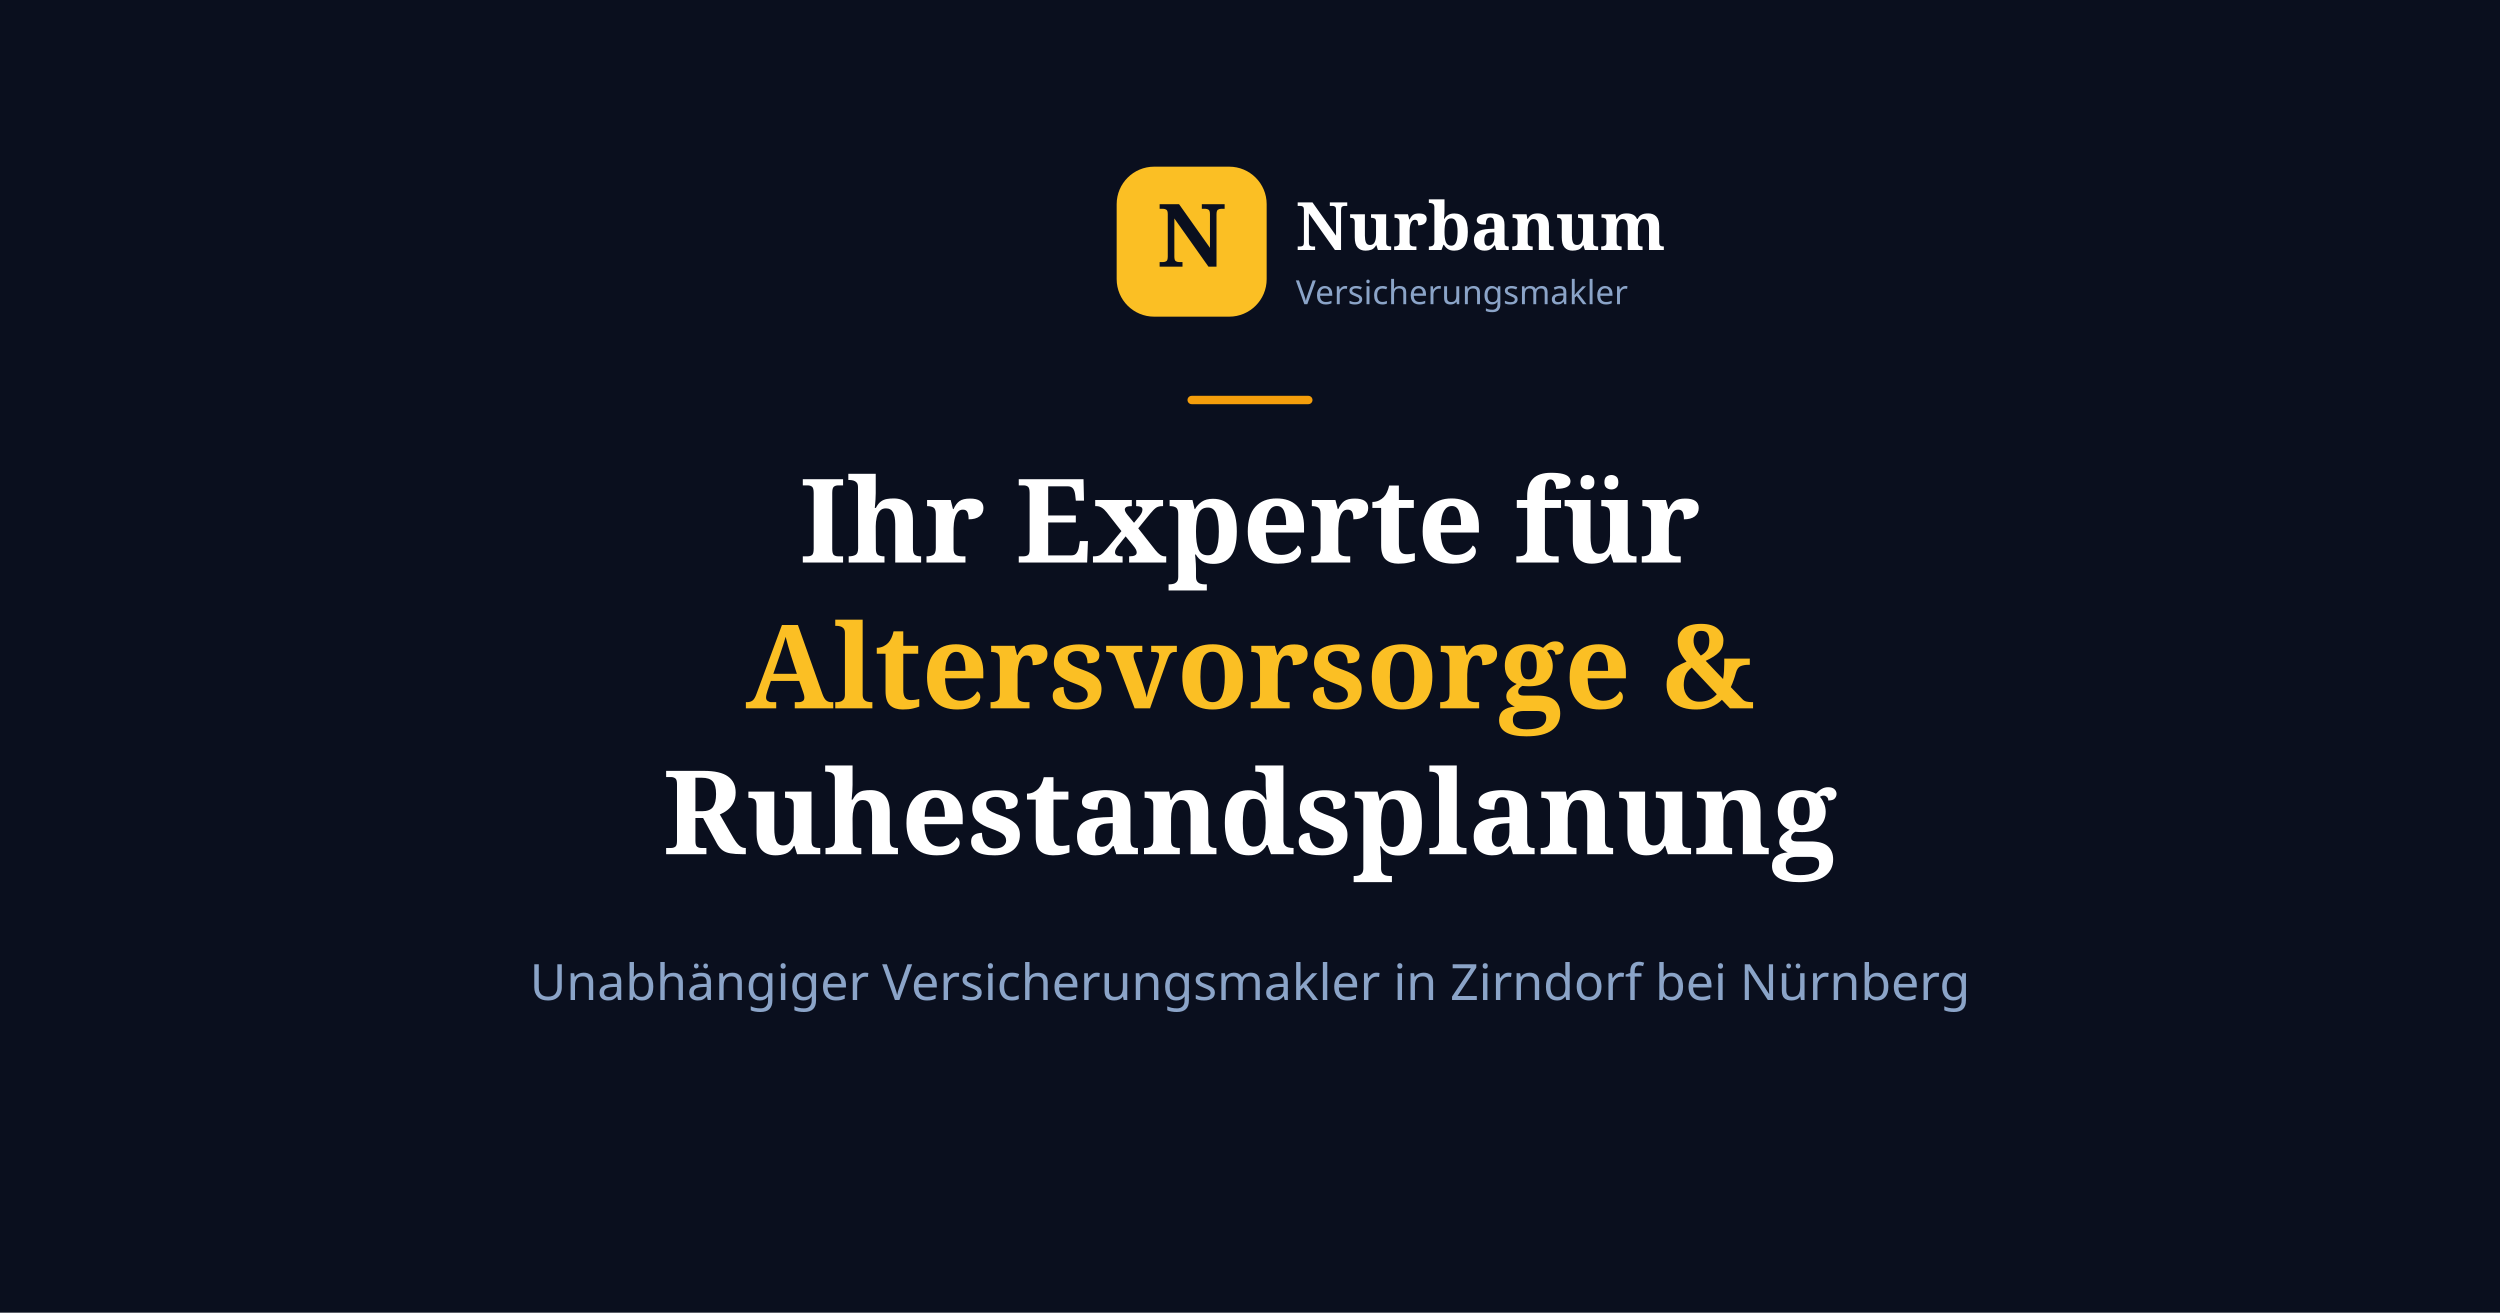
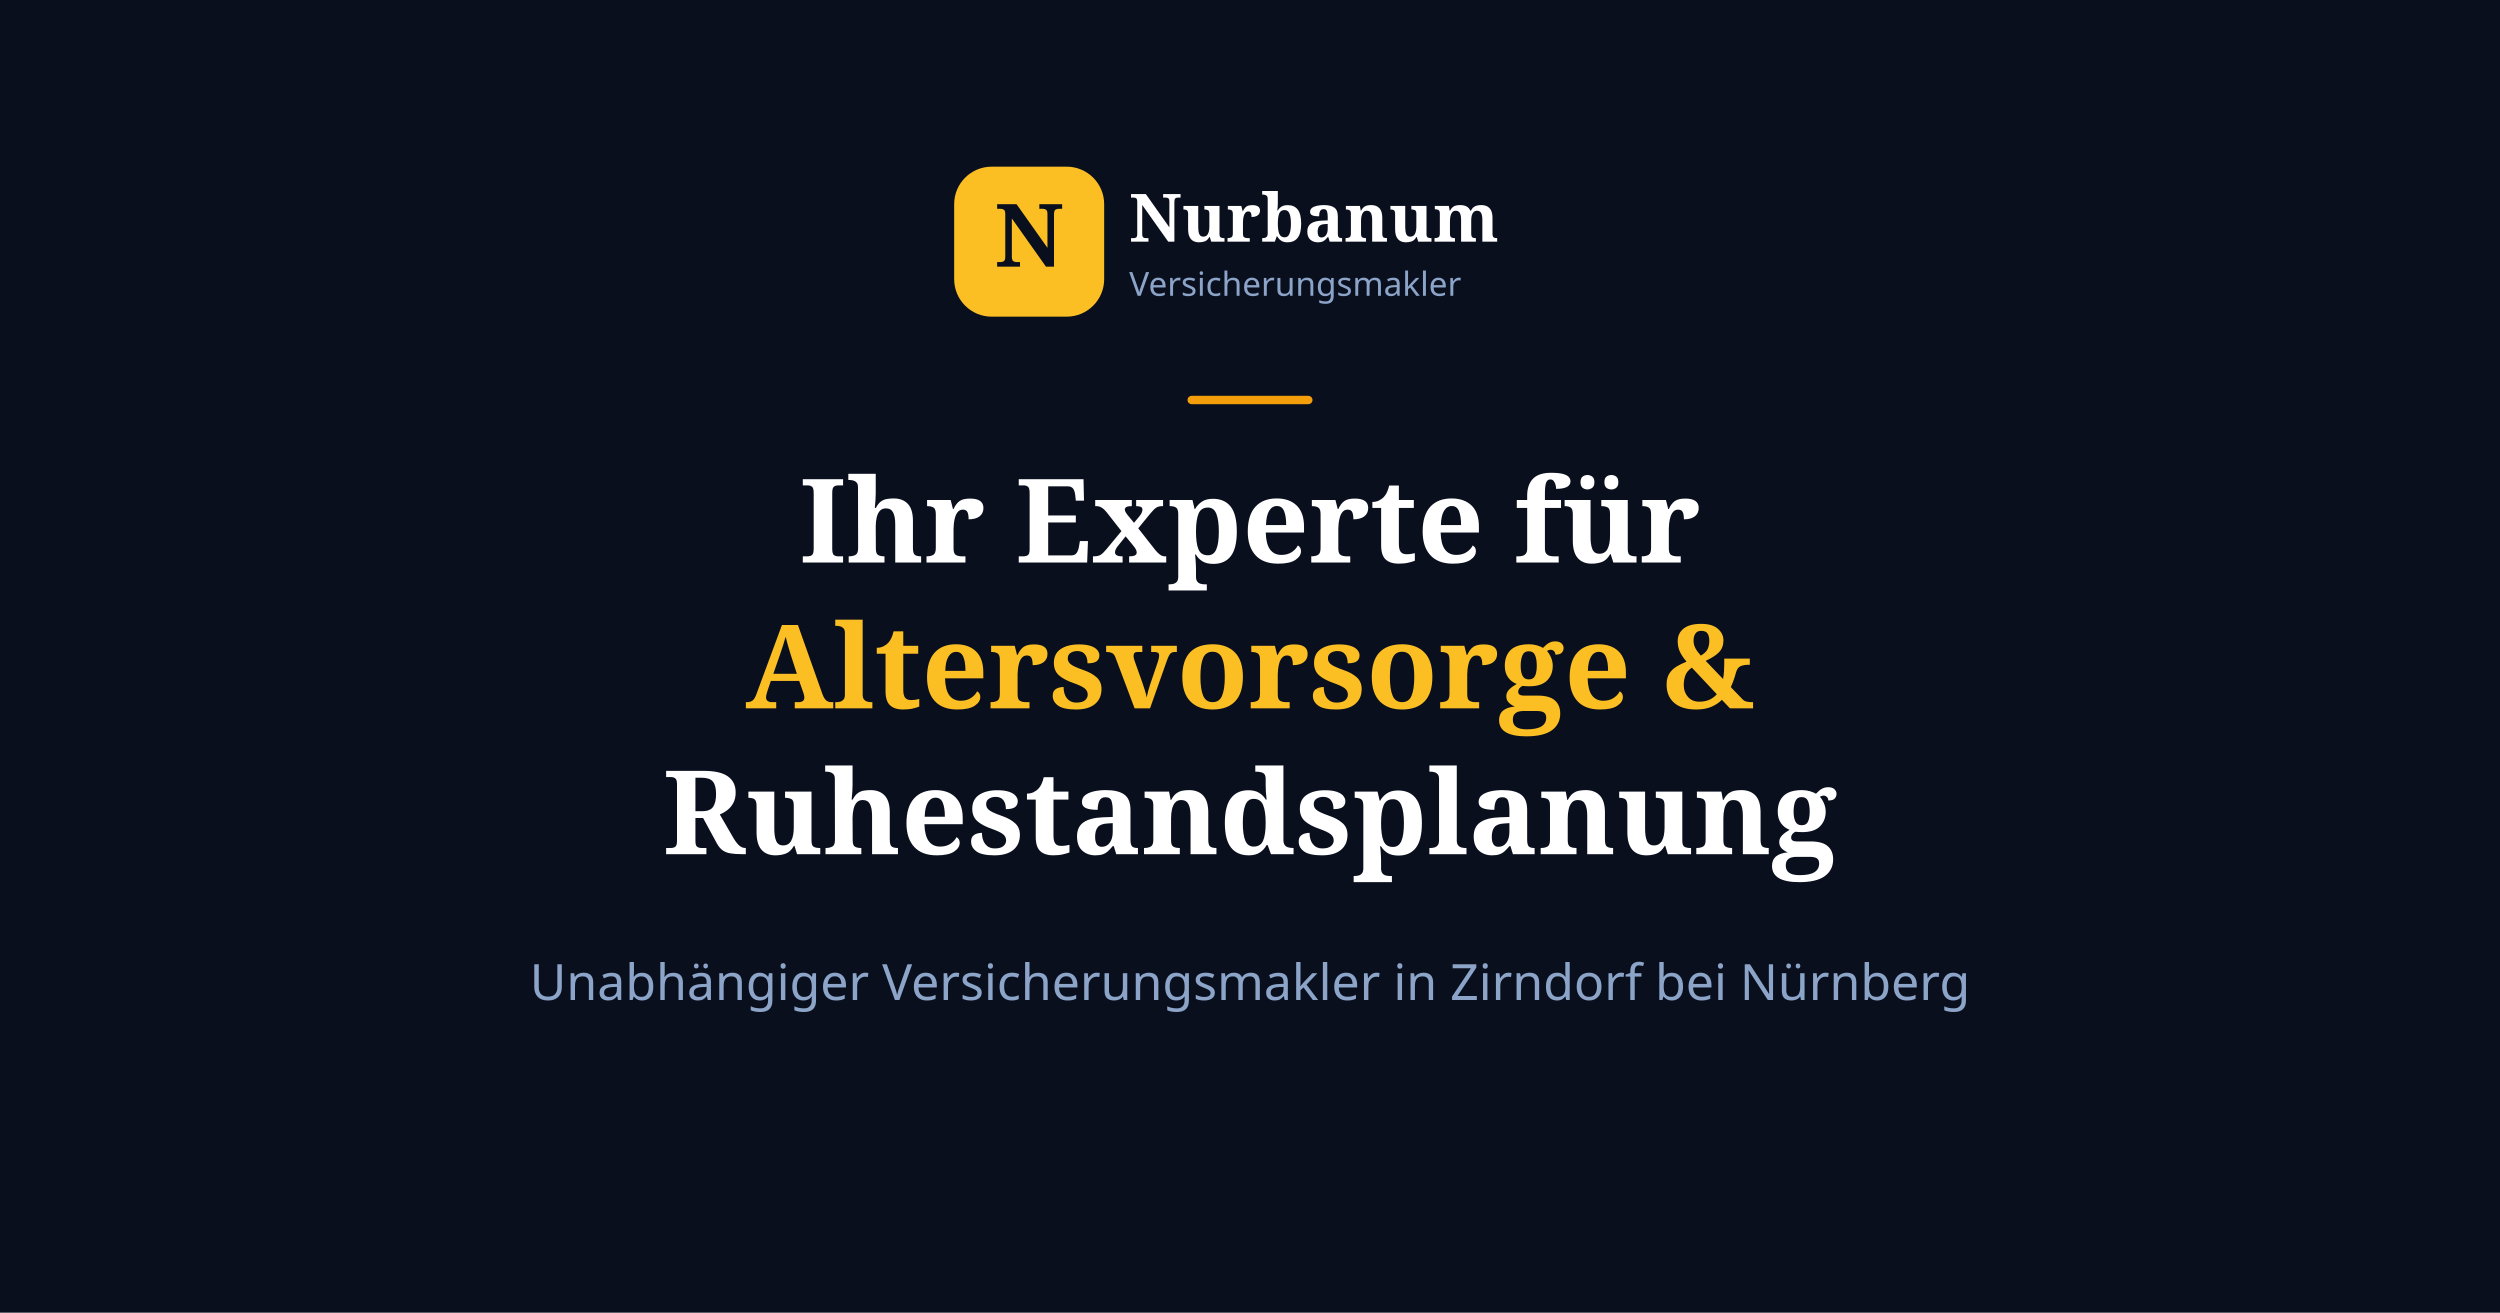
<svg xmlns="http://www.w3.org/2000/svg" width="1200" height="630" viewBox="0 0 1200 630" fill="none">
  <rect width="1200" height="630" fill="#0a0f1e" />
  <rect width="1200" height="630" fill="url(#grad)" opacity="0.6" />
-   <rect x="536" y="80" width="72" height="72" rx="18" fill="url(#badge)" />
-   <text x="572" y="128" font-family="Georgia, serif" font-size="42" font-weight="900" fill="#0a0f1e" text-anchor="middle">N</text>
-   <text x="622" y="120" font-family="Georgia, serif" font-size="32" font-weight="800" fill="white">Nurbanum</text>
-   <text x="622" y="146" font-family="system-ui, sans-serif" font-size="16" fill="#8ba4c8">Versicherungsmakler</text>
+   <rect x="458" y="80" width="72" height="72" rx="18" fill="url(#badge)" />
+   <text x="494" y="128" font-family="Georgia, serif" font-size="42" font-weight="900" fill="#0a0f1e" text-anchor="middle">N</text>
+   <text x="542" y="116" font-family="Georgia, serif" font-size="32" font-weight="800" fill="white">Nurbanum</text>
+   <text x="542" y="142" font-family="system-ui, sans-serif" font-size="16" fill="#8ba4c8">Versicherungsmakler</text>
  <rect x="570" y="190" width="60" height="4" rx="2" fill="#f59e0b" />
  <text x="600" y="270" font-family="Georgia, serif" font-size="56" font-weight="800" fill="white" text-anchor="middle">Ihr Experte für</text>
  <text x="600" y="340" font-family="Georgia, serif" font-size="56" font-weight="800" fill="#fbbf24" text-anchor="middle">Altersvorsorge &amp;</text>
  <text x="600" y="410" font-family="Georgia, serif" font-size="56" font-weight="800" fill="white" text-anchor="middle">Ruhestandsplanung</text>
  <text x="600" y="480" font-family="system-ui, sans-serif" font-size="24" fill="#8ba4c8" text-anchor="middle">Unabhängiger Versicherungsmakler in Zirndorf bei Nürnberg</text>
  <defs>
    <linearGradient id="grad" x1="0" y1="0" x2="1200" y2="630">
      <stop offset="0%" stop-color="#0a0f1e" />
      <stop offset="50%" stop-color="#162035" />
      <stop offset="100%" stop-color="#1e2d4a" />
    </linearGradient>
-     <linearGradient id="badge" x1="536" y1="80" x2="608" y2="152">
+     <linearGradient id="badge" x1="458" y1="80" x2="530" y2="152">
      <stop offset="0%" stop-color="#fbbf24" />
      <stop offset="100%" stop-color="#d47a00" />
    </linearGradient>
  </defs>
</svg>
